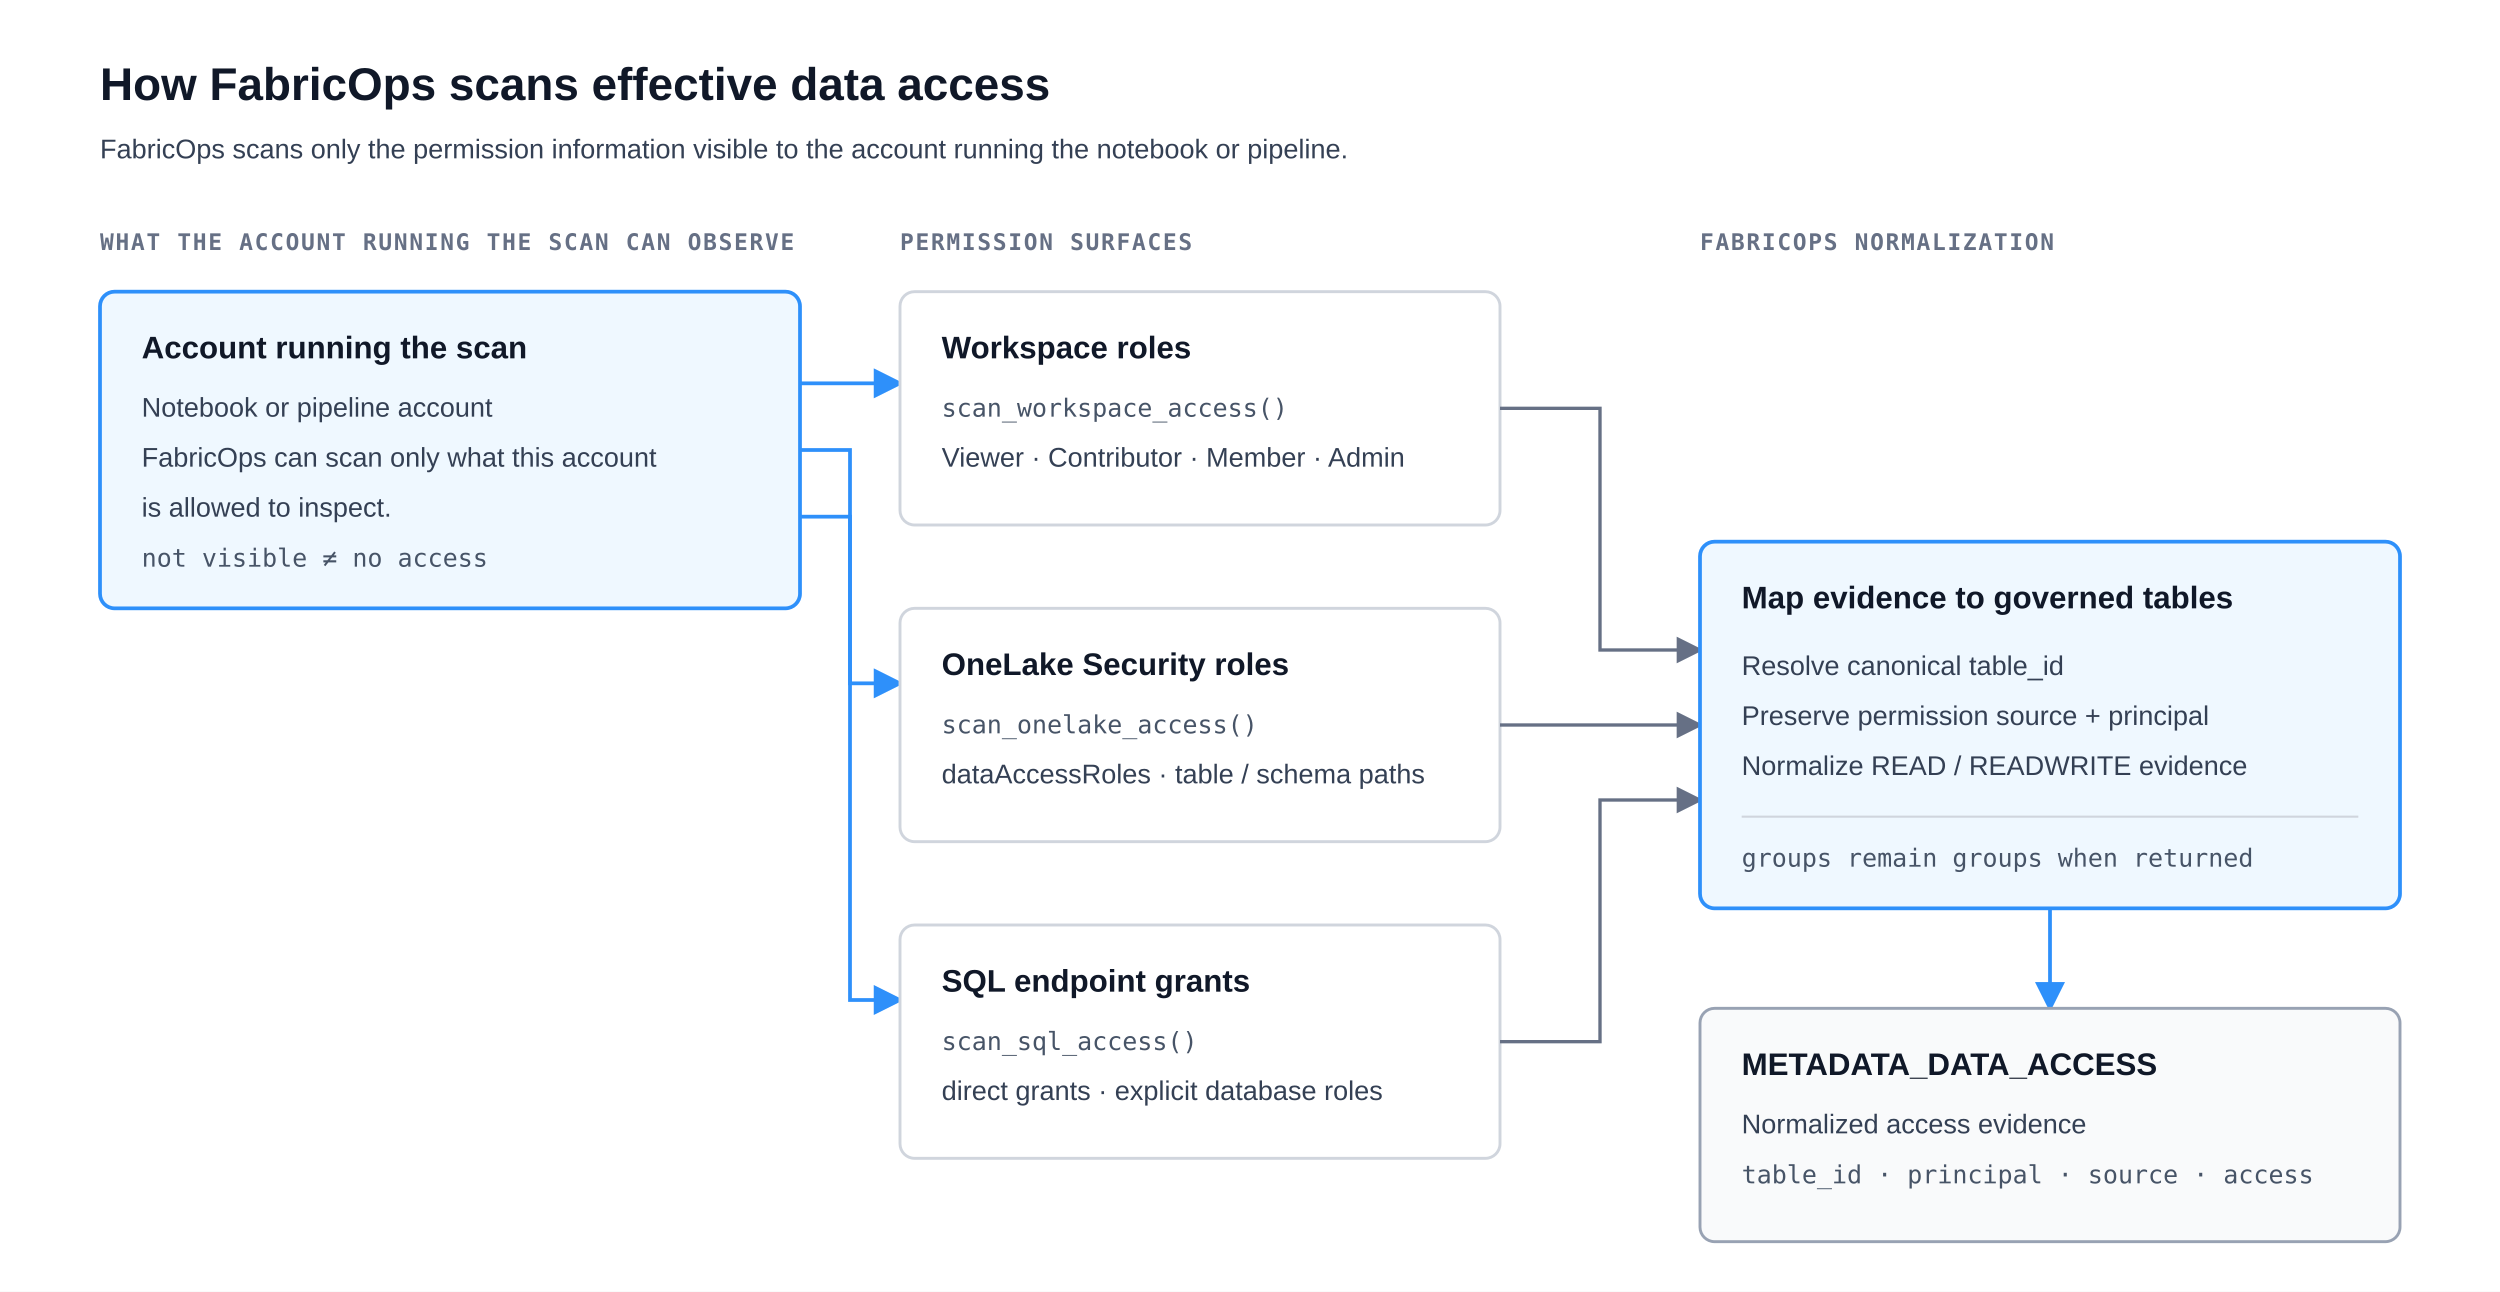
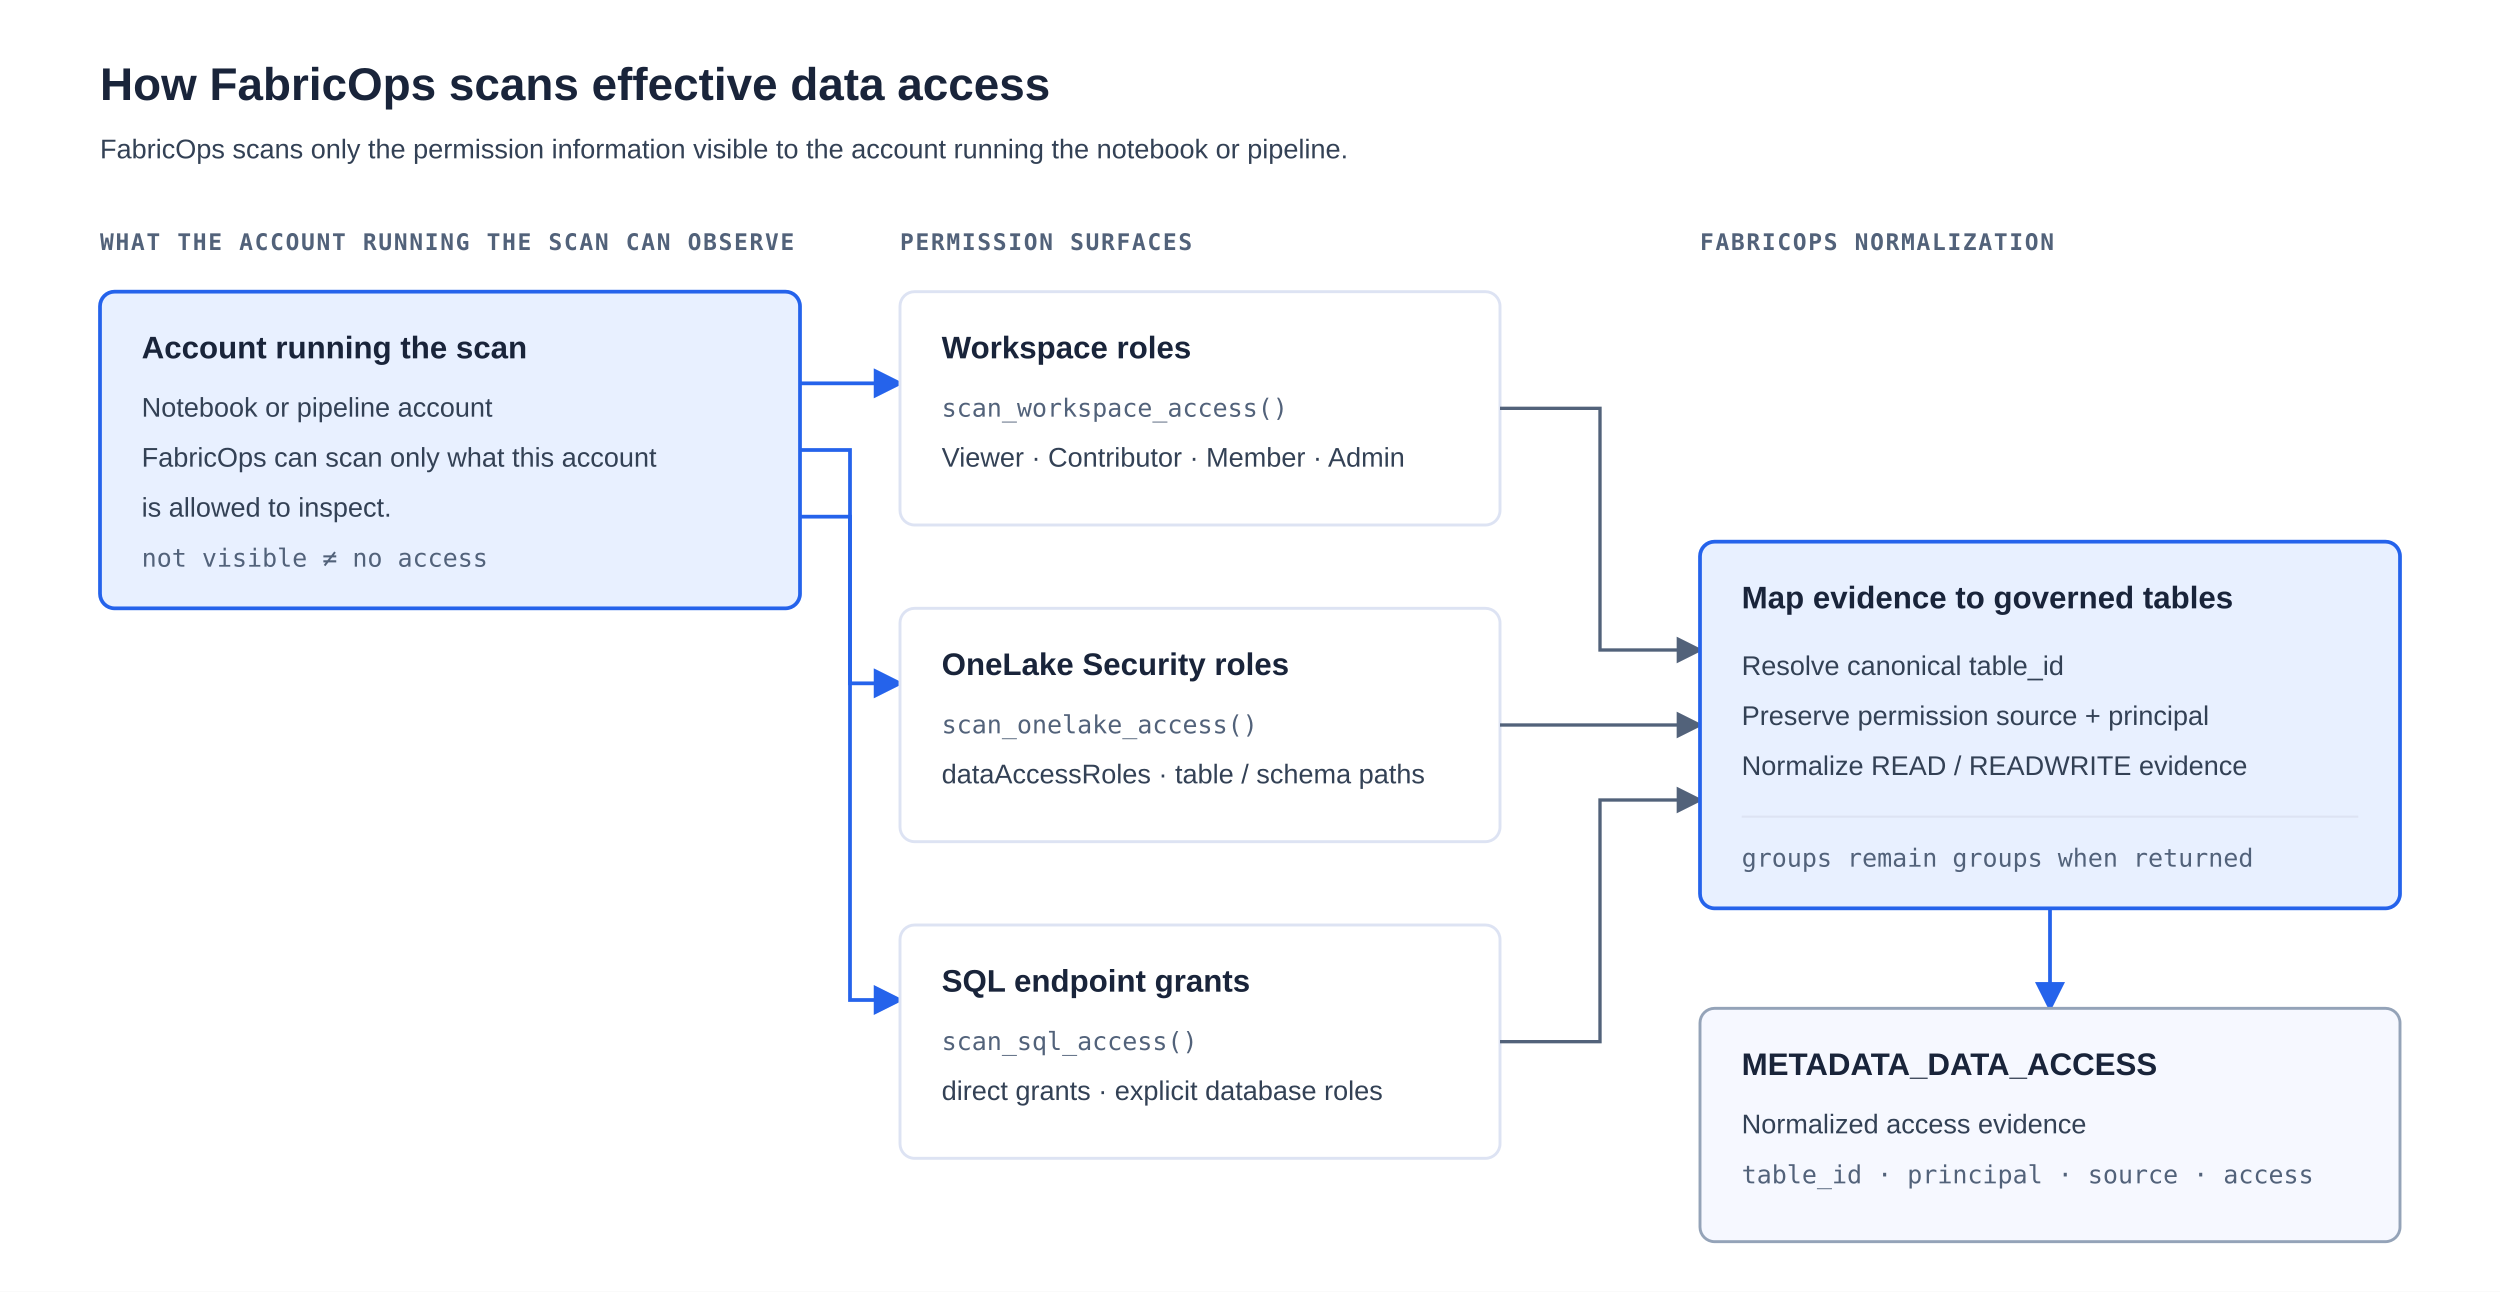
<svg xmlns="http://www.w3.org/2000/svg" viewBox="0 0 1200 620" role="img" aria-labelledby="title desc">
  <defs>
    <marker id="arrow" markerWidth="8" markerHeight="8" refX="7" refY="4" orient="auto">
-       <path d="M0,0 L8,4 L0,8 Z" fill="#667085" />
+       <path d="M0,0 L8,4 L0,8 Z" fill="#52627A" />
    </marker>
    <marker id="arrow-blue" markerWidth="8" markerHeight="8" refX="7" refY="4" orient="auto">
-       <path d="M0,0 L8,4 L0,8 Z" fill="#2e90fa" />
+       <path d="M0,0 L8,4 L0,8 Z" fill="#2563EB" />
    </marker>
  </defs>
  <rect width="1200" height="620" fill="#ffffff" />
  <style>
- .t{font:600 22px Arial,sans-serif;fill:#101828}.h{font:600 15px Arial,sans-serif;fill:#101828}.b{font:13px Arial,sans-serif;fill:#344054}.m{font:12px ui-monospace,SFMono-Regular,Consolas,monospace;fill:#475467}.ey{font:600 11px ui-monospace,SFMono-Regular,Consolas,monospace;fill:#667085;letter-spacing:.8px}.box{fill:#fff;stroke:#d0d5dd;stroke-width:1.4}.focus{fill:#eff8ff;stroke:#2e90fa;stroke-width:1.8}.soft{fill:#f9fafb;stroke:#98a2b3;stroke-width:1.4}.warn{fill:#fffaf0;stroke:#f5b546;stroke-width:1.4;stroke-dasharray:6 5}.line{fill:none;stroke:#667085;stroke-width:1.6;marker-end:url(#arrow)}.blue{fill:none;stroke:#2e90fa;stroke-width:1.8;marker-end:url(#arrow-blue)}.dash{fill:none;stroke:#98a2b3;stroke-width:1.5;stroke-dasharray:6 5}.sep{stroke:#d0d5dd;stroke-width:1}
+ .t{font:600 22px Segoe UI,Arial,sans-serif;fill:#19243A}.h{font:600 15px Segoe UI,Arial,sans-serif;fill:#19243A}.b{font:13px Segoe UI,Arial,sans-serif;fill:#334155}.m{font:12px Cascadia Code,Consolas,monospace;fill:#52627A}.ey{font:600 11px Cascadia Code,Consolas,monospace;fill:#52627A;letter-spacing:.8px}.box{fill:#fff;stroke:#DDE3F3;stroke-width:1.4}.focus{fill:#E8F0FF;stroke:#2563EB;stroke-width:1.8}.soft{fill:#F6F8FF;stroke:#94A3B8;stroke-width:1.4}.warn{fill:#F8F4FF;stroke:#7C3AED;stroke-width:1.4;stroke-dasharray:6 5}.line{fill:none;stroke:#52627A;stroke-width:1.6;marker-end:url(#arrow)}.blue{fill:none;stroke:#2563EB;stroke-width:1.8;marker-end:url(#arrow-blue)}.dash{fill:none;stroke:#94A3B8;stroke-width:1.5;stroke-dasharray:6 5}.sep{stroke:#DDE3F3;stroke-width:1}
</style>
  <text x="48" y="48" class="t">How FabricOps scans effective data access</text>
  <text x="48" y="76" class="b">FabricOps scans only the permission information visible to the account running the notebook or pipeline.</text>
  <text x="48" y="120" class="ey">WHAT THE ACCOUNT RUNNING THE SCAN CAN OBSERVE</text>
  <rect x="48" y="140" width="336" height="152" rx="7" class="focus" />
  <text x="68" y="172" class="h">Account running the scan</text>
  <text x="68" y="200" class="b">Notebook or pipeline account</text>
  <text x="68" y="224" class="b">FabricOps can scan only what this account</text>
  <text x="68" y="248" class="b">is allowed to inspect.</text>
  <text x="68" y="272" class="m">not visible ≠ no access</text>
  <path d="M384 184 H432" class="blue" />
  <path d="M384 216 H408 V328 H432" class="blue" />
  <path d="M384 248 H408 V480 H432" class="blue" />
  <text x="432" y="120" class="ey">PERMISSION SURFACES</text>
  <rect x="432" y="140" width="288" height="112" rx="7" class="box" />
  <text x="452" y="172" class="h">Workspace roles</text>
  <text x="452" y="200" class="m">scan_workspace_access()</text>
  <text x="452" y="224" class="b">Viewer · Contributor · Member · Admin</text>
  <rect x="432" y="292" width="288" height="112" rx="7" class="box" />
  <text x="452" y="324" class="h">OneLake Security roles</text>
  <text x="452" y="352" class="m">scan_onelake_access()</text>
  <text x="452" y="376" class="b">dataAccessRoles · table / schema paths</text>
  <rect x="432" y="444" width="288" height="112" rx="7" class="box" />
  <text x="452" y="476" class="h">SQL endpoint grants</text>
  <text x="452" y="504" class="m">scan_sql_access()</text>
  <text x="452" y="528" class="b">direct grants · explicit database roles</text>
  <path d="M720 196 H768 V312 H816" class="line" />
  <path d="M720 348 H816" class="line" />
  <path d="M720 500 H768 V384 H816" class="line" />
  <text x="816" y="120" class="ey">FABRICOPS NORMALIZATION</text>
  <rect x="816" y="260" width="336" height="176" rx="7" class="focus" />
  <text x="836" y="292" class="h">Map evidence to governed tables</text>
  <text x="836" y="324" class="b">Resolve canonical table_id</text>
  <text x="836" y="348" class="b">Preserve permission source + principal</text>
  <text x="836" y="372" class="b">Normalize READ / READWRITE evidence</text>
  <line x1="836" y1="392" x2="1132" y2="392" class="sep" />
  <text x="836" y="416" class="m">groups remain groups when returned</text>
  <path d="M984 436 V484" class="blue" />
  <rect x="816" y="484" width="336" height="112" rx="7" class="soft" />
  <text x="836" y="516" class="h">METADATA_DATA_ACCESS</text>
  <text x="836" y="544" class="b">Normalized access evidence</text>
  <text x="836" y="568" class="m">table_id · principal · source · access</text>
</svg>
